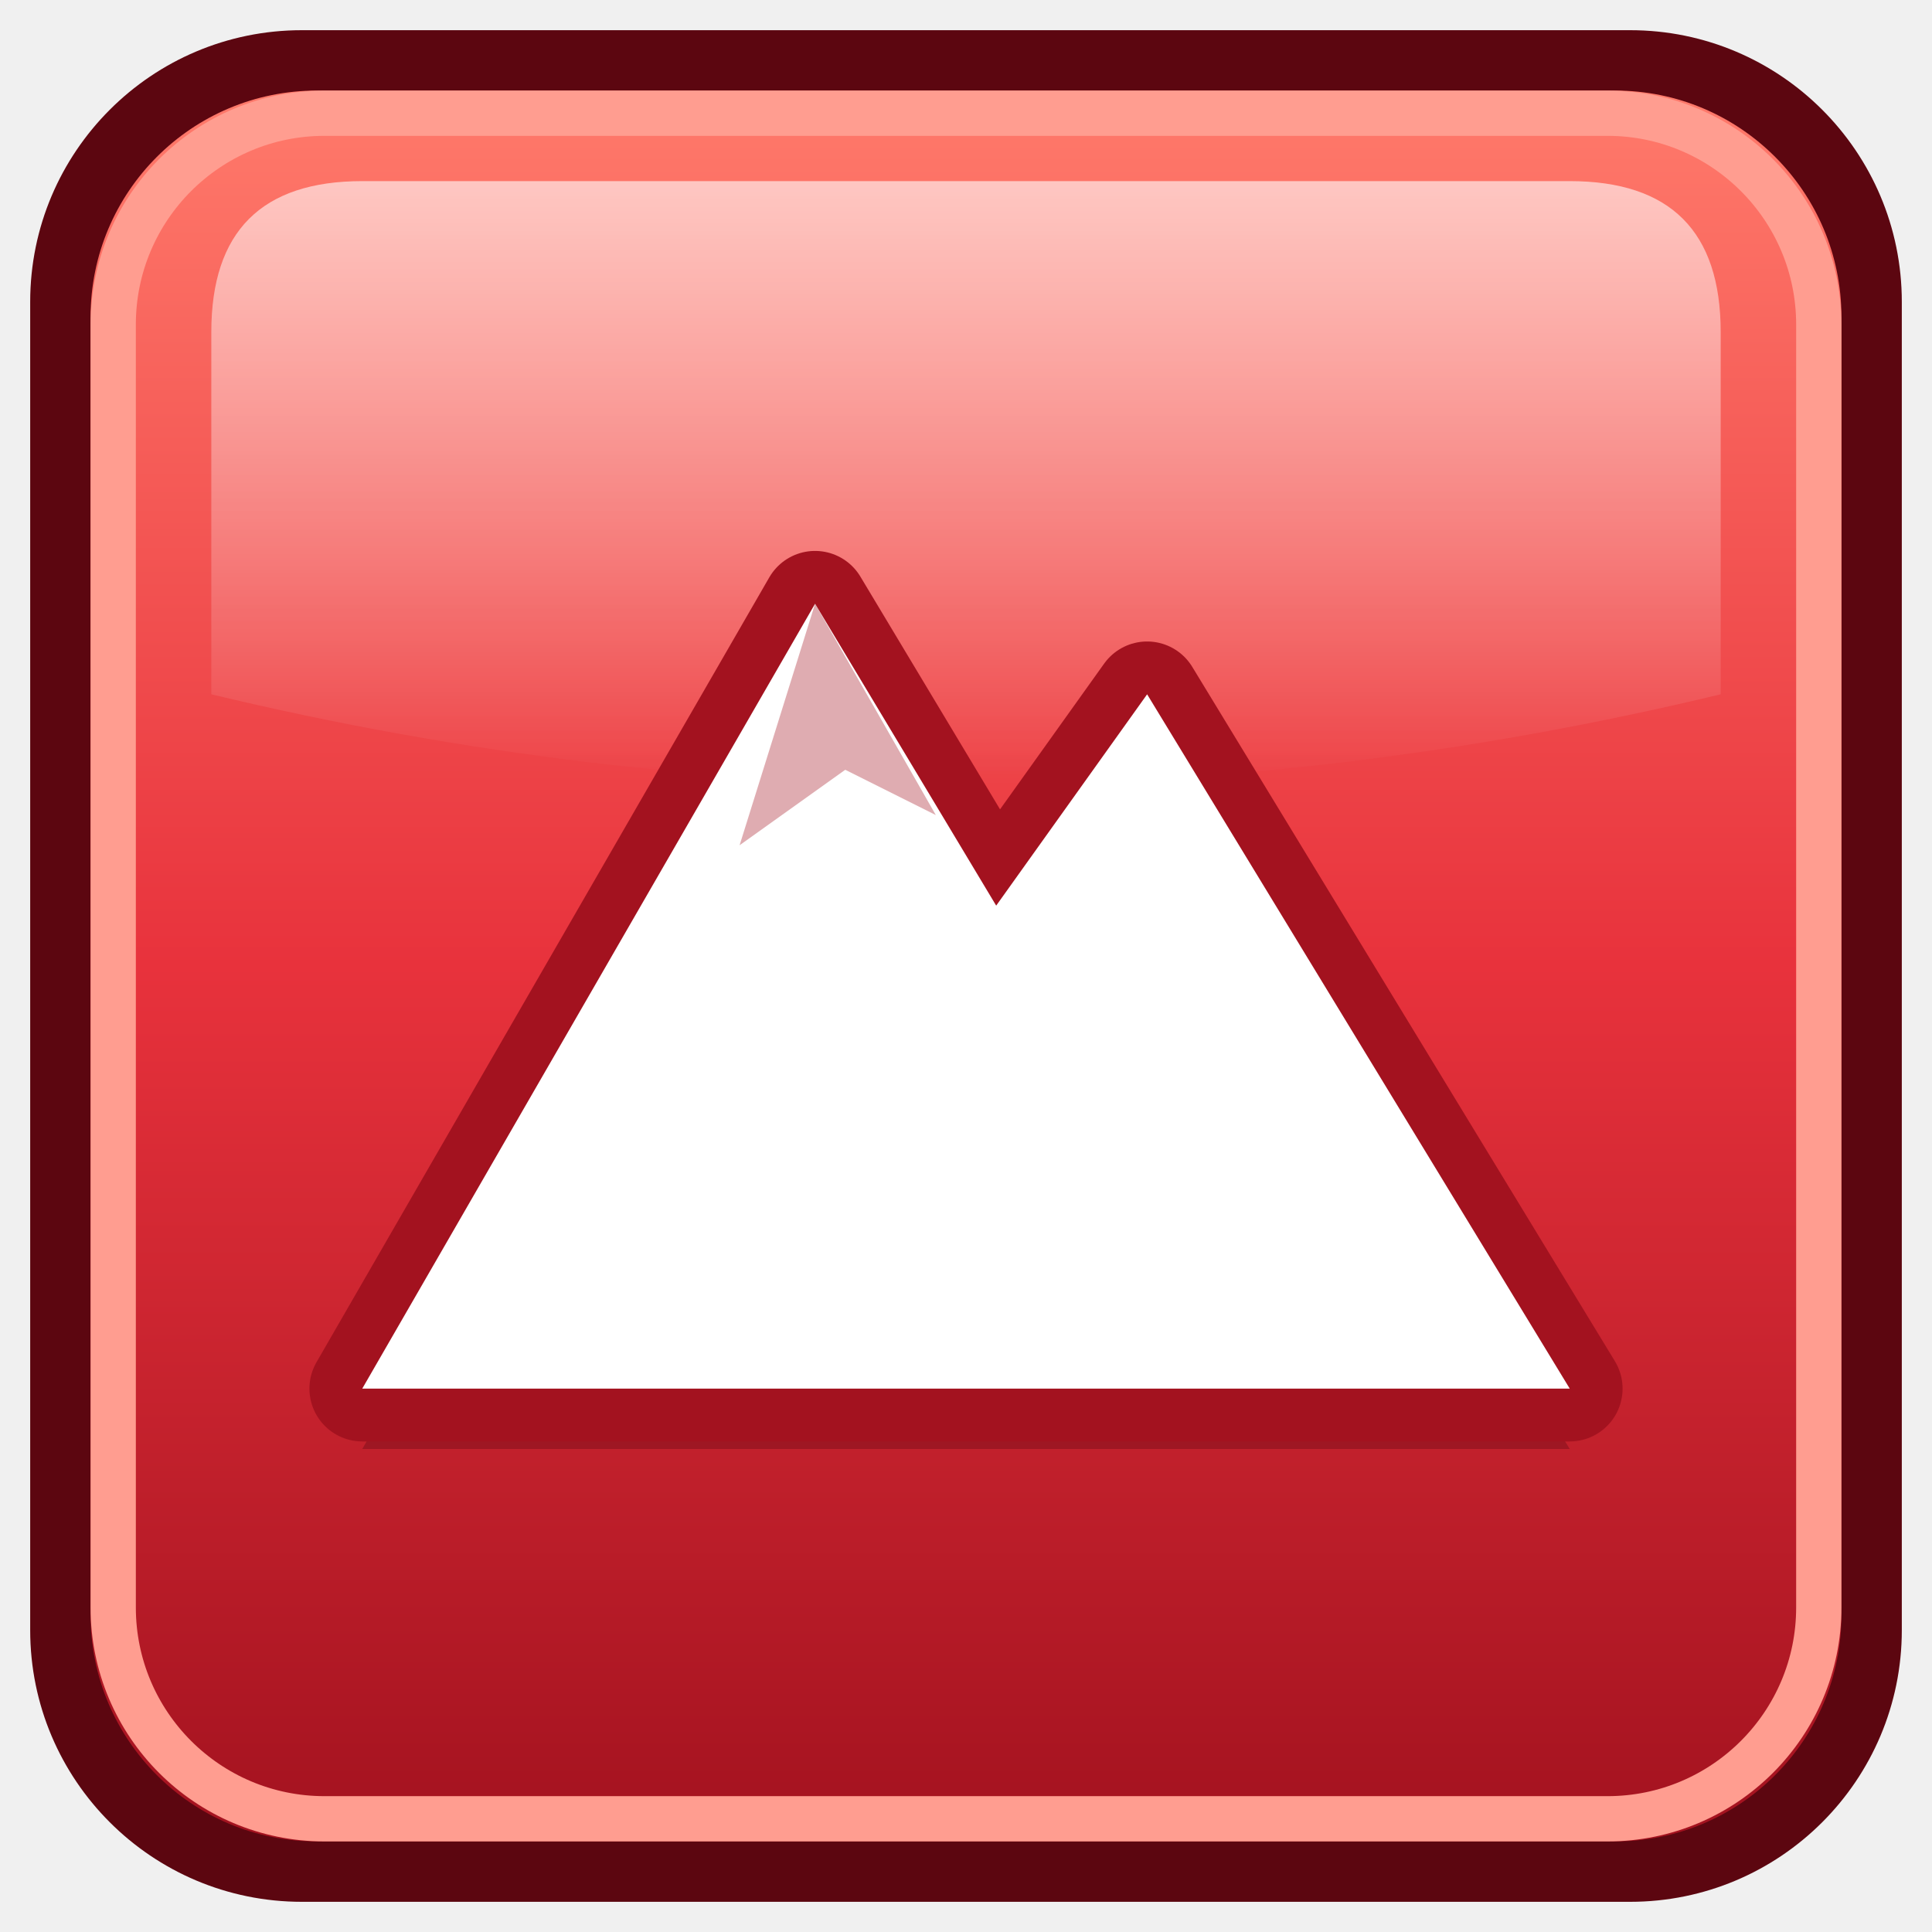
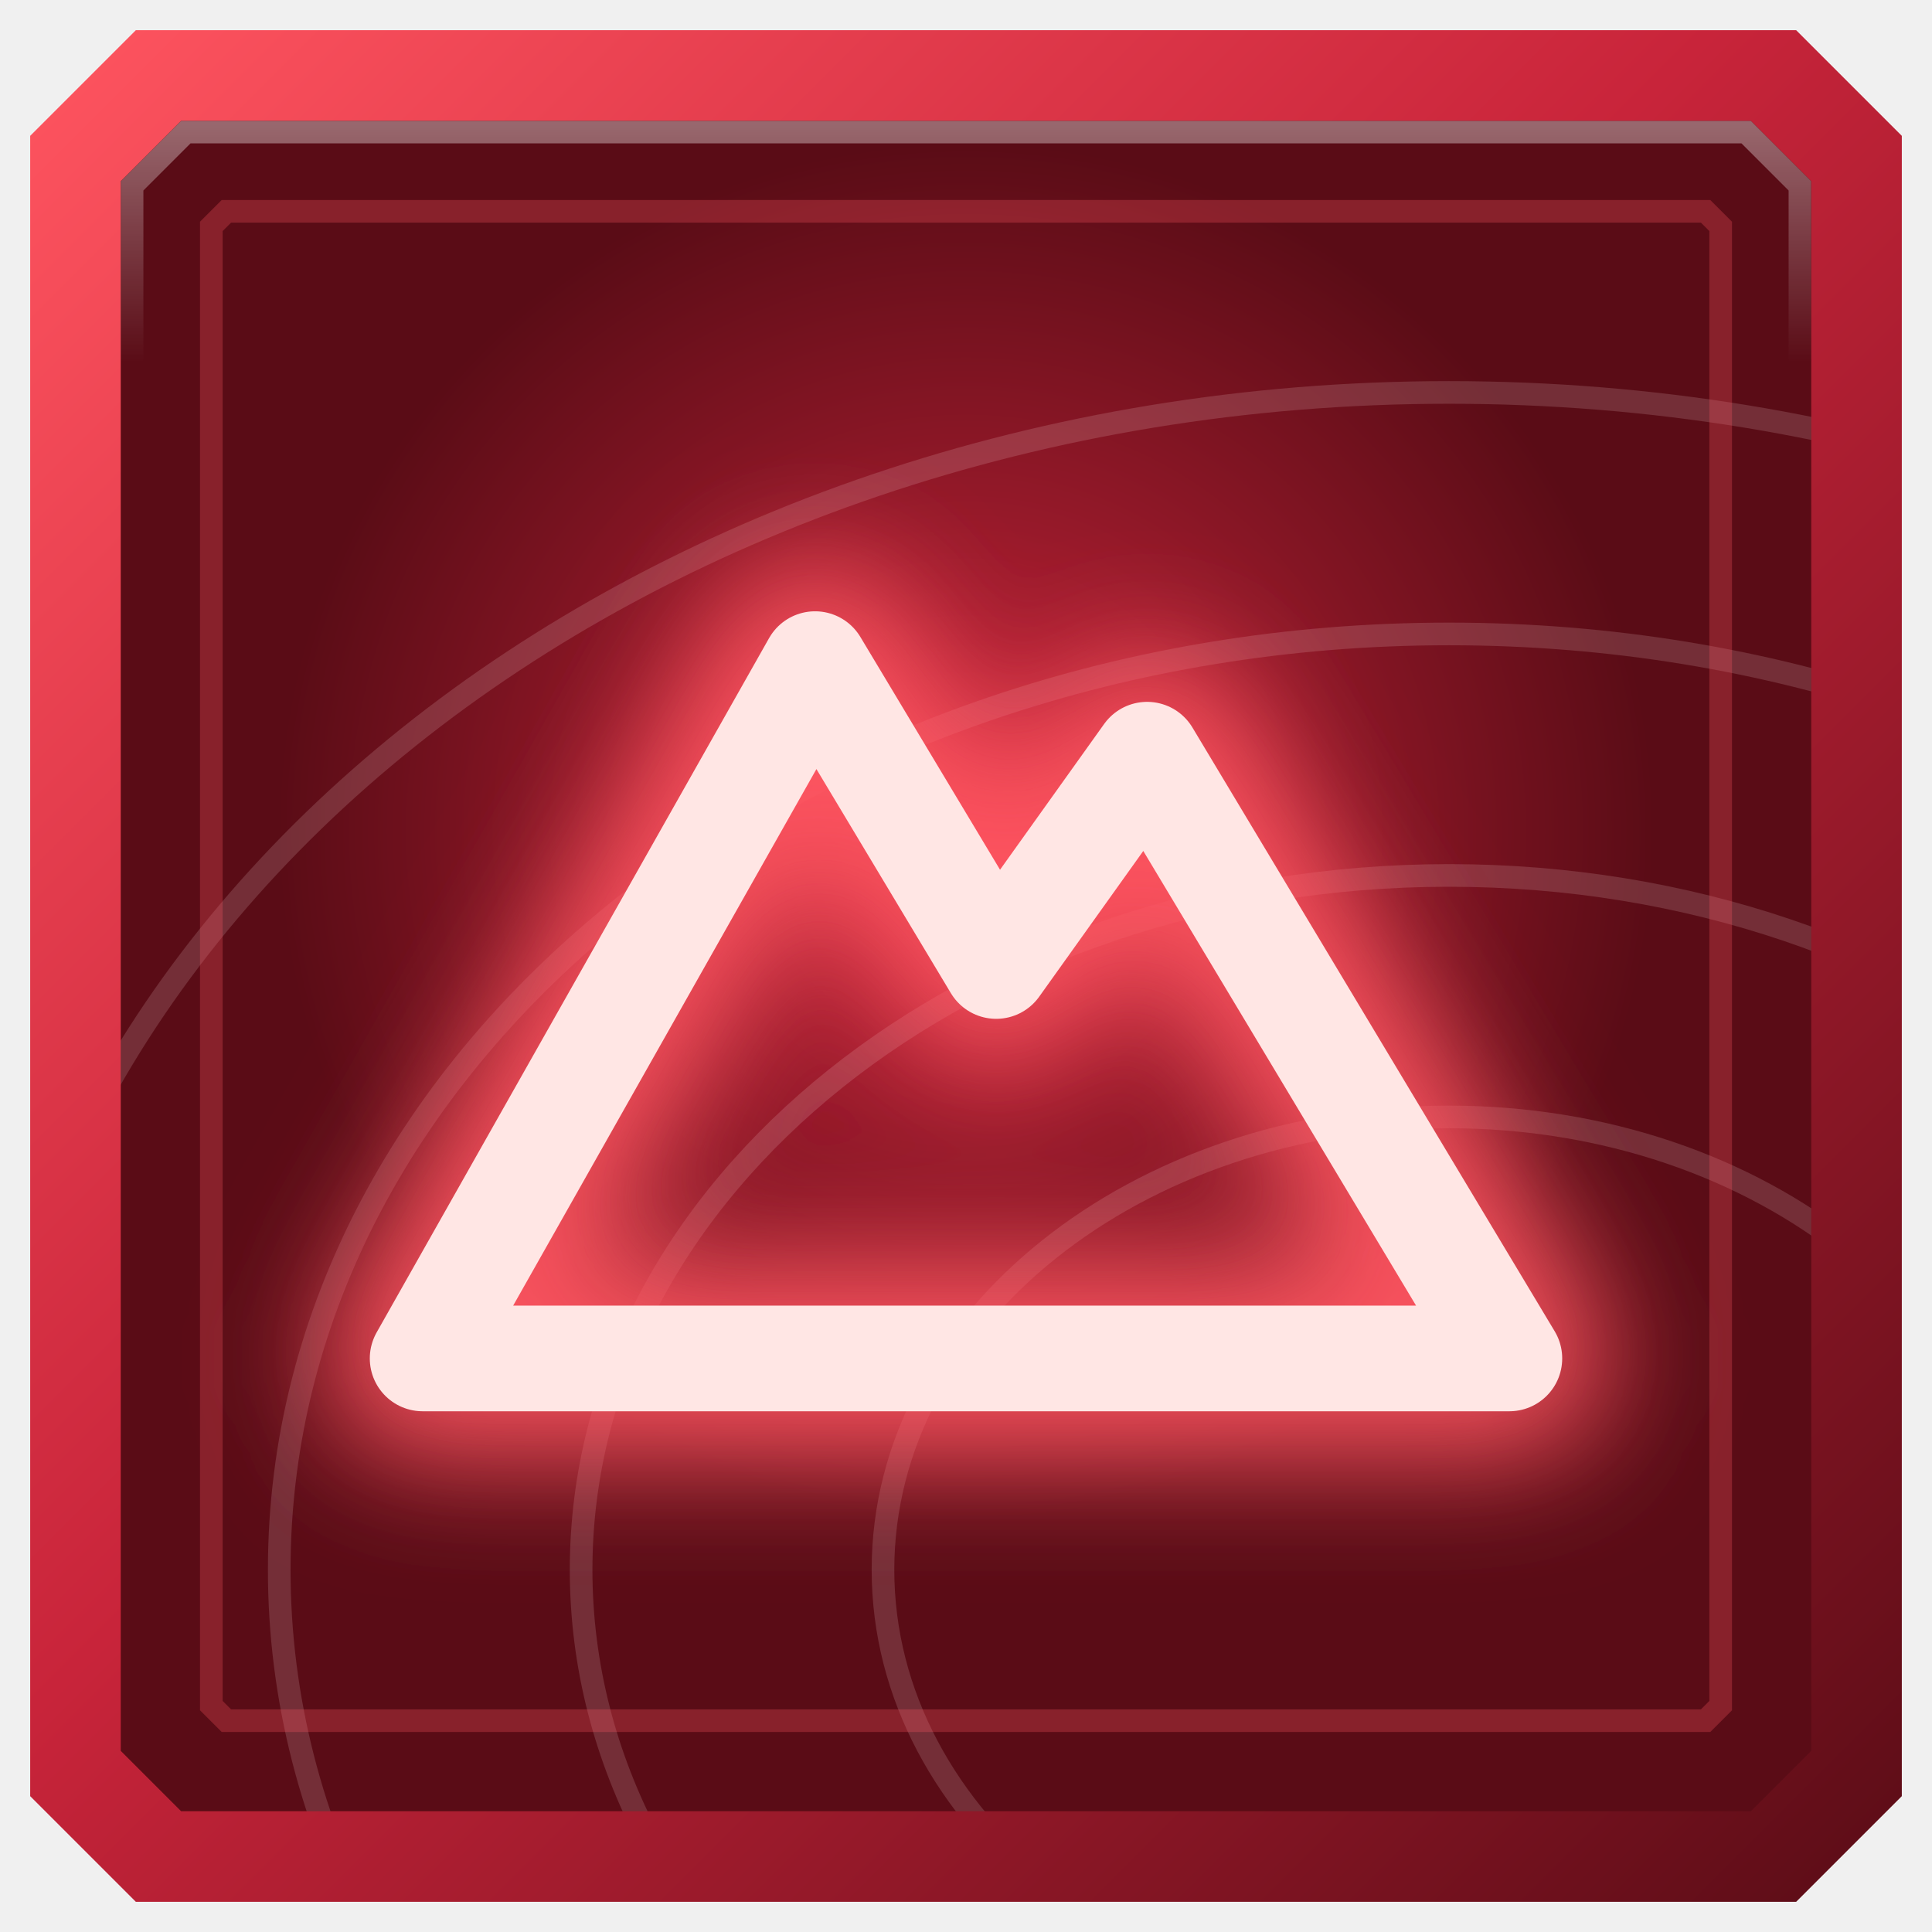
<svg xmlns="http://www.w3.org/2000/svg" width="128" height="128" viewBox="0 0 128 128">
  <defs>
-     <linearGradient id="body" x1="0" y1="0" x2="0" y2="1">
-       <stop offset="0" stop-color="#ff7a6b" />
-       <stop offset="0.5" stop-color="#e8323c" />
-       <stop offset="1" stop-color="#a3121f" />
+     <linearGradient id="frame" x1="0" y1="0" x2="1" y2="1">
+       <stop offset="0" stop-color="#ff5560" />
+       <stop offset="0.45" stop-color="#c8243a" />
+       <stop offset="1" stop-color="#5a0c16" />
    </linearGradient>
-     <linearGradient id="gloss" x1="0" y1="0" x2="0" y2="1">
-       <stop offset="0" stop-color="#ffffff" stop-opacity="0.6" />
+     <radialGradient id="body" cx="0.5" cy="0.42" r="0.68">
+       <stop offset="0" stop-color="#c8243a" />
+       <stop offset="0.6" stop-color="#5a0c16" />
+       <stop offset="1" stop-color="#5a0c16" />
+     </radialGradient>
+     <linearGradient id="topLight" x1="0" y1="0" x2="0" y2="1">
+       <stop offset="0.3" stop-color="#ffffff" />
      <stop offset="1" stop-color="#ffffff" stop-opacity="0" />
    </linearGradient>
+     <mask id="top">
+       <rect width="128" height="24" fill="url(#topLight)" />
+     </mask>
+     <clipPath id="face">
+       <path d="M12 8 L116 8 L120 12 L120 116 L116 120 L12 120 L8 116 L8 12 L12 8 Z" />
+     </clipPath>
+     <filter id="glow" x="-40%" y="-40%" width="180%" height="180%">
+       <feGaussianBlur stdDeviation="4" />
+     </filter>
  </defs>
-   <rect x="2" y="2" width="124" height="124" rx="18" fill="#5c0610" />
-   <rect x="6" y="6" width="116" height="116" rx="15" fill="url(#body)" />
-   <rect x="7.5" y="7.5" width="113" height="113" rx="14" fill="none" stroke="#ff9d90" stroke-width="3" />
-   <path d="M14 22 Q14 12 24 12 H104 Q114 12 114 22 V46 Q64 58 14 46 Z" fill="url(#gloss)" />
-   <g transform="translate(0 4)" opacity="0.35">
-     <path d="M24 92 L54 40 L66 60 L76 46 L104 92 Z" fill="#5c0610" stroke="#5c0610" stroke-width="0" stroke-linejoin="round" paint-order="stroke" />
+   <path d="M9 2 L119 2 L126 9 L126 119 L119 126 L9 126 L2 119 L2 9 L9 2 Z" fill="url(#frame)" />
+   <path d="M12 8 L116 8 L120 12 L120 116 L116 120 L12 120 L8 116 L8 12 L12 8 Z" fill="url(#body)" />
+   <g clip-path="url(#face)">
+     <ellipse cx="96" cy="104" rx="37.5" ry="30" fill="none" stroke="#ffe6e4" stroke-width="1.5" opacity="0.16" />
+     <ellipse cx="96" cy="104" rx="57.5" ry="46" fill="none" stroke="#ffe6e4" stroke-width="1.5" opacity="0.16" />
+     <ellipse cx="96" cy="104" rx="77.5" ry="62" fill="none" stroke="#ffe6e4" stroke-width="1.5" opacity="0.16" />
+     <ellipse cx="96" cy="104" rx="97.5" ry="78" fill="none" stroke="#ffe6e4" stroke-width="1.5" opacity="0.16" />
+   </g>
+   <path d="M15 14 L113 14 L114 15 L114 113 L113 114 L15 114 L14 113 L14 15 L15 14 Z" fill="none" stroke="#ff5560" stroke-width="1.5" opacity="0.28" />
+   <path d="M12 8 L116 8 L120 12 L120 116 L116 120 L12 120 L8 116 L8 12 L12 8 Z" fill="none" stroke="#ffffff" stroke-width="3" opacity="0.4" mask="url(#top)" clip-path="url(#face)" />
+   <g filter="url(#glow)" opacity="0.95">
+     <path d="M28 90 L54 44 L66 64 L76 50 L100 90 Z" fill="none" stroke="#ff5560" stroke-width="13.3" stroke-linecap="round" stroke-linejoin="round" />
  </g>
  <g>
-     <path d="M24 92 L54 40 L66 60 L76 46 L104 92 Z" fill="#ffffff" stroke="#a3121f" stroke-width="7" stroke-linejoin="round" paint-order="stroke" />
-     <path d="M54 40 L62 54 L56 51 L49 56 Z" fill="#a3121f" opacity="0.35" />
+     <path d="M28 90 L54 44 L66 64 L76 50 L100 90 Z" fill="none" stroke="#ffe6e4" stroke-width="7" stroke-linecap="round" stroke-linejoin="round" />
  </g>
</svg>
